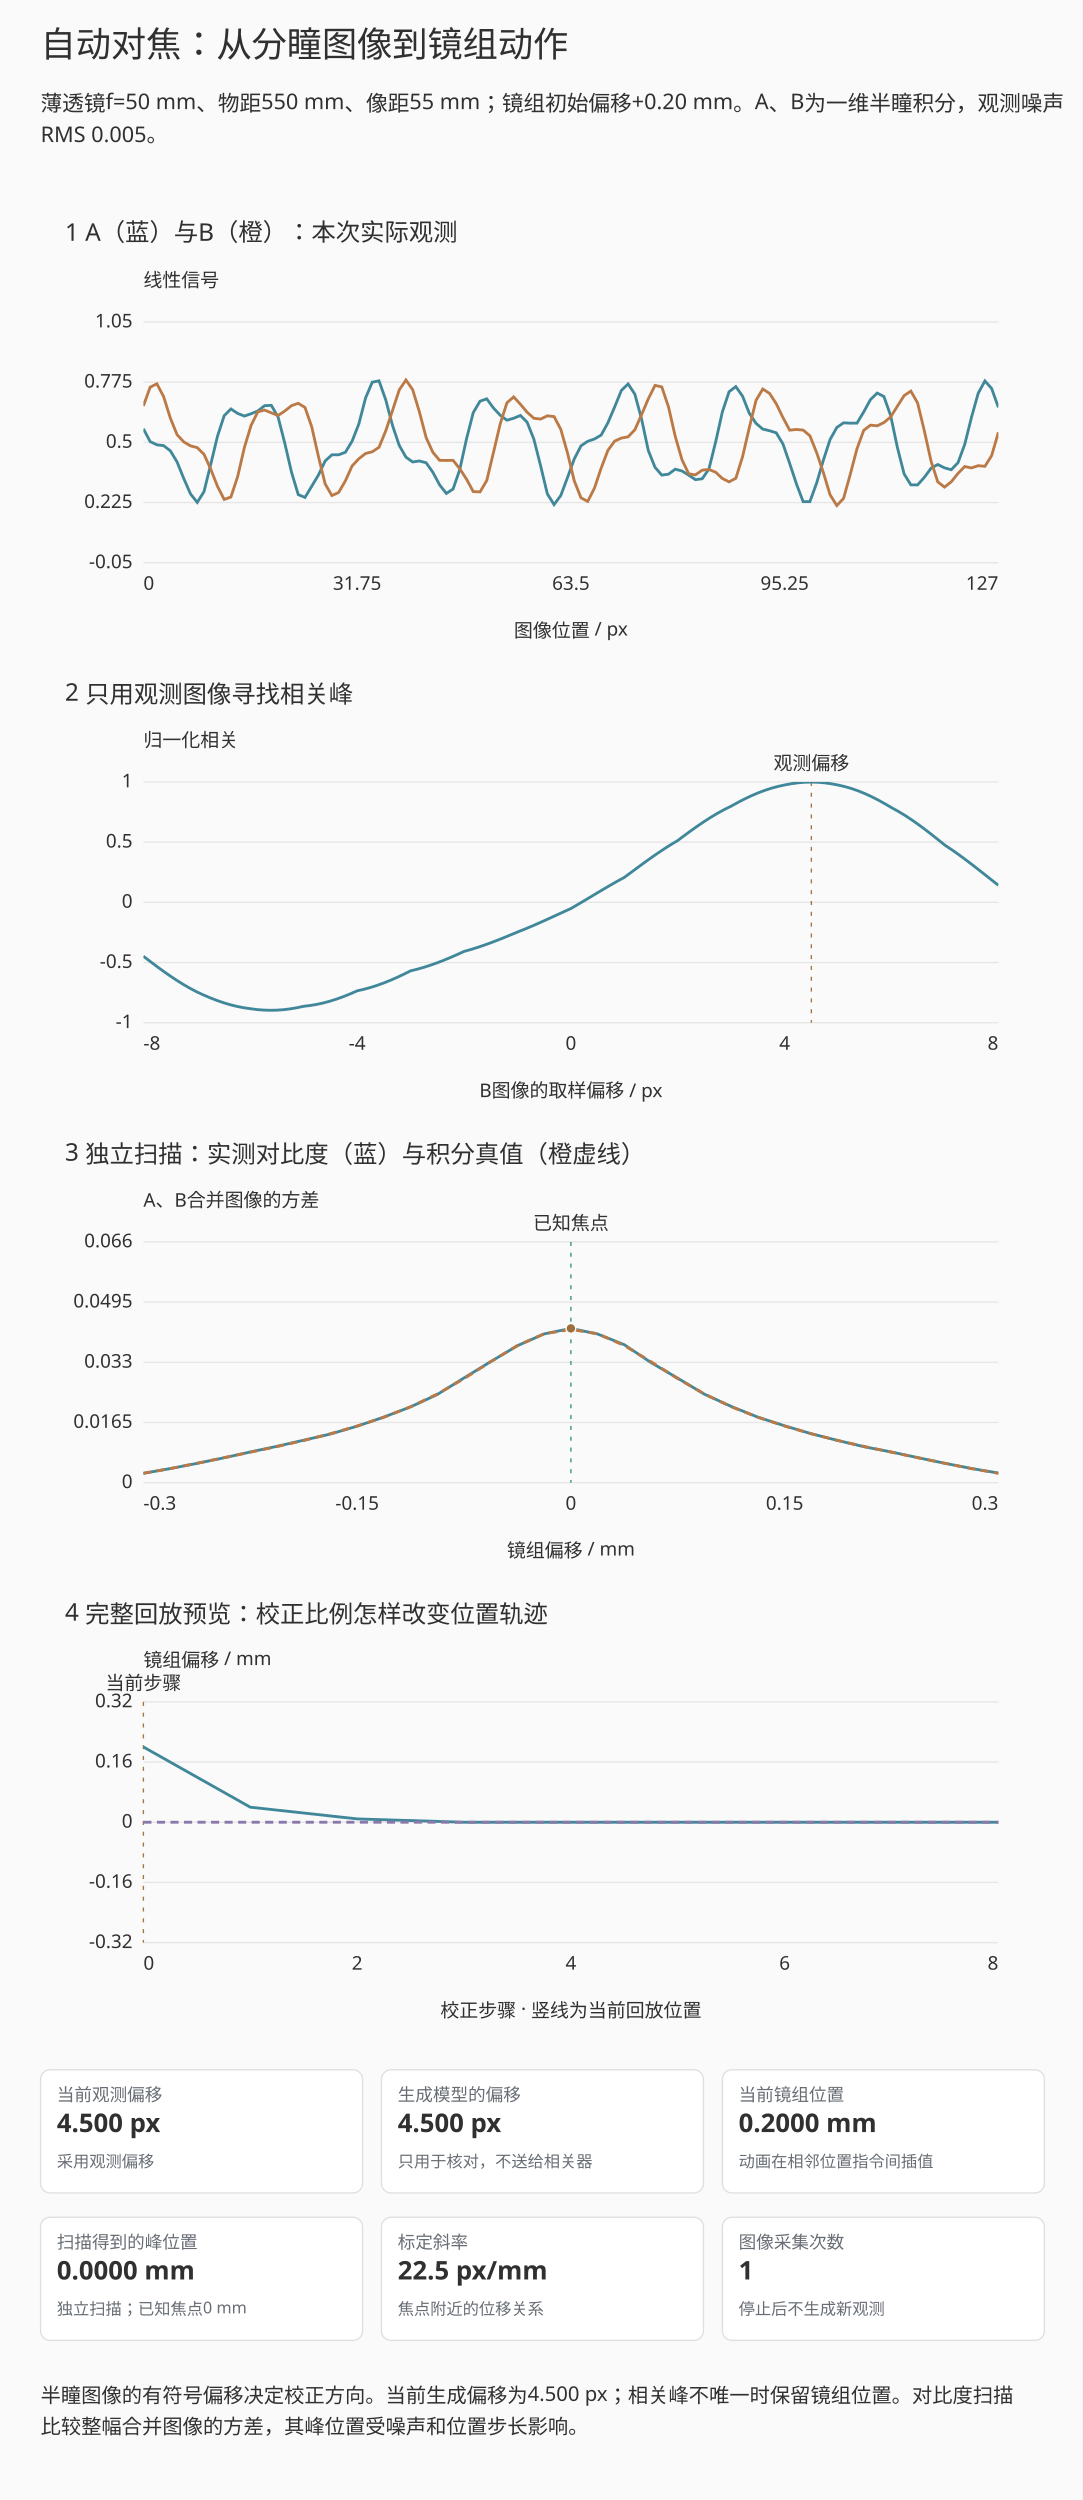
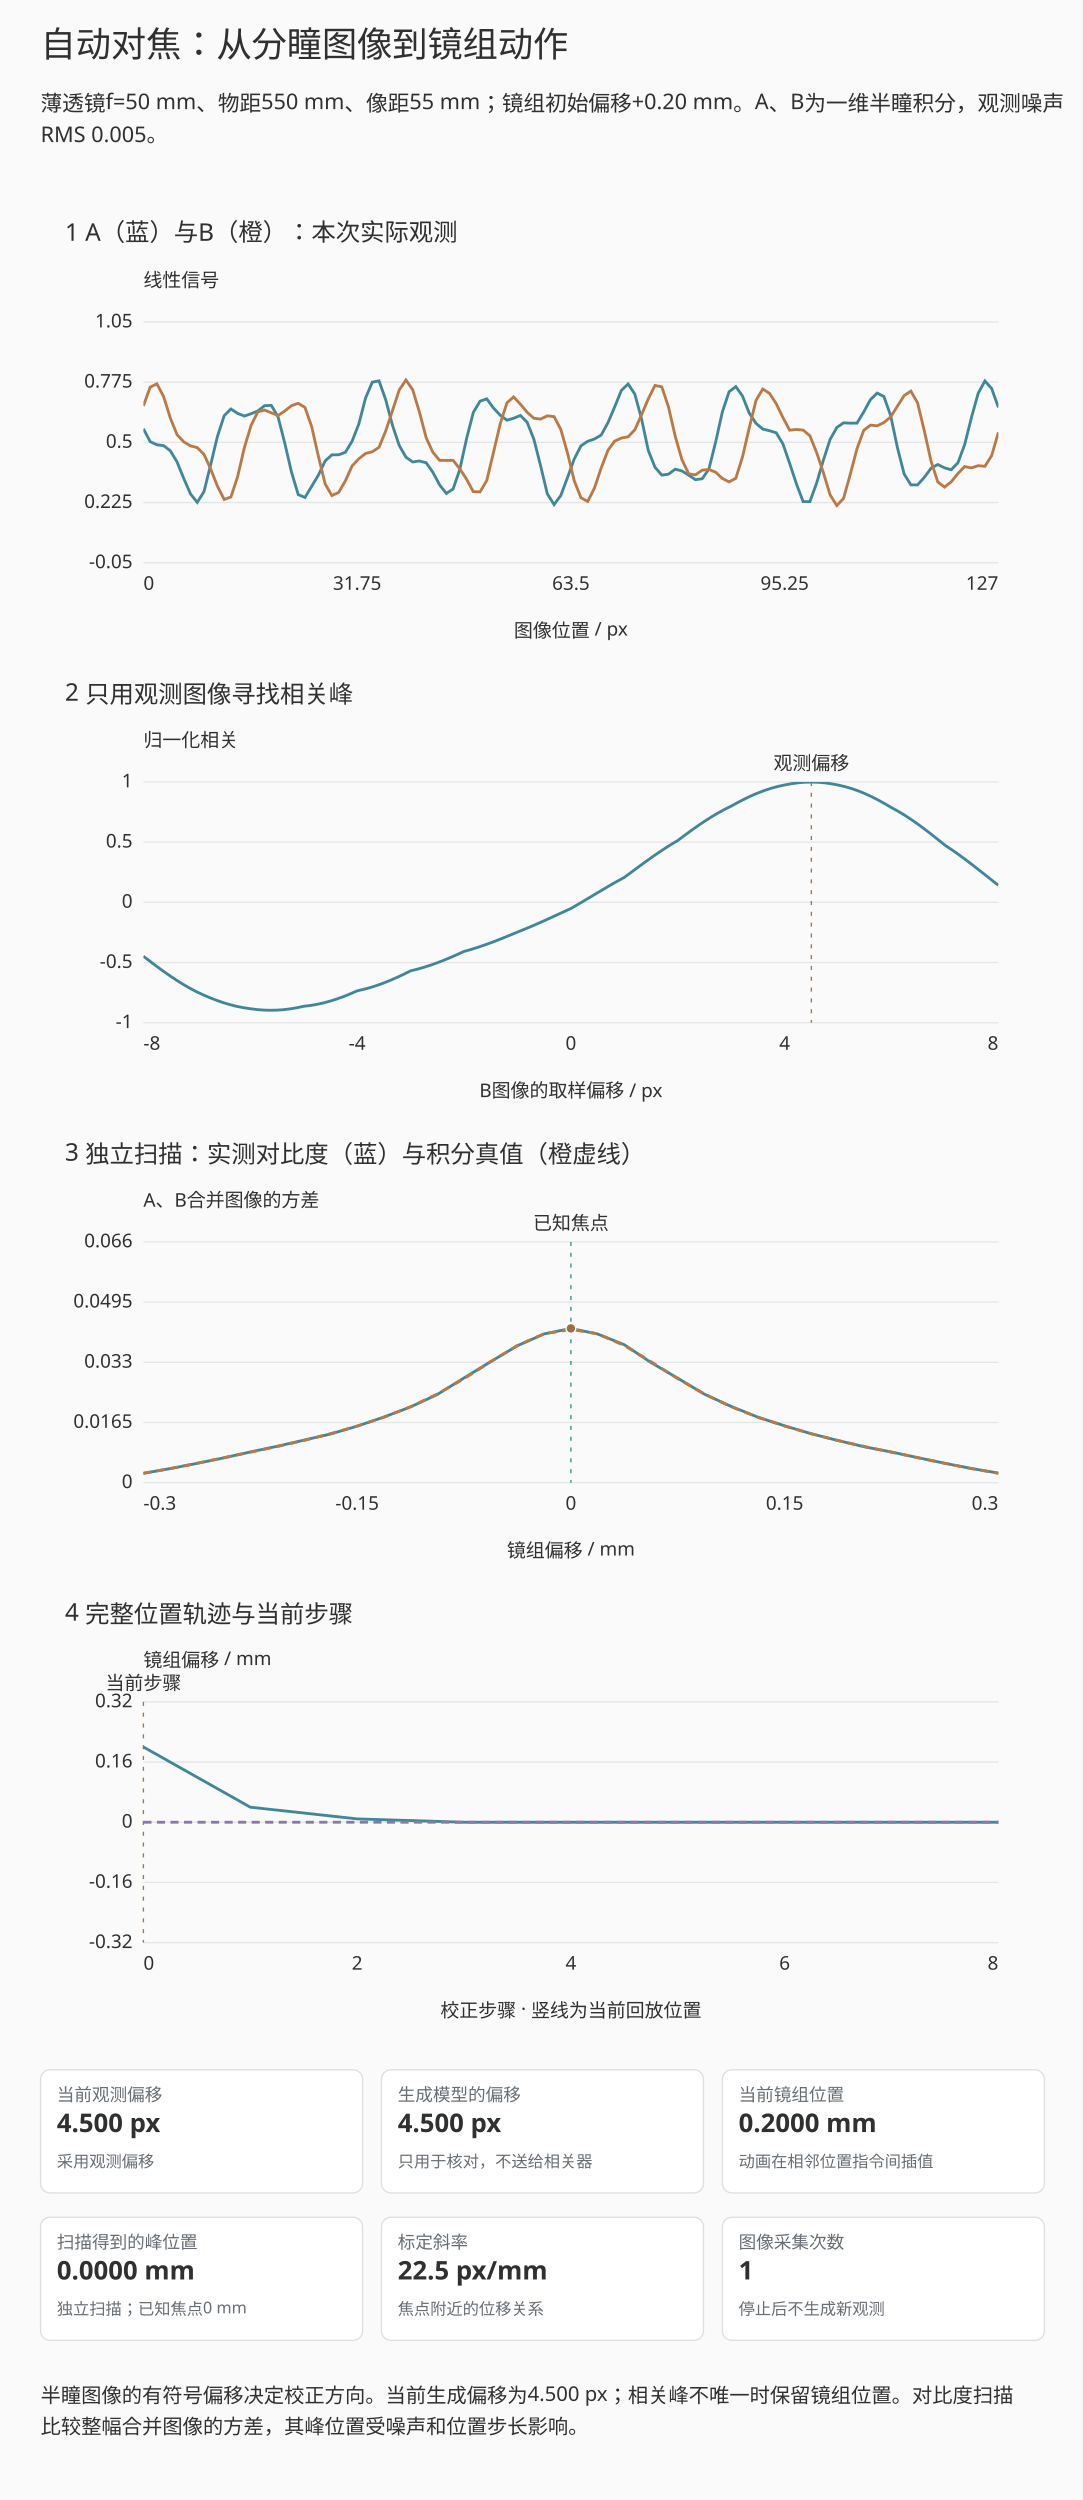
<svg xmlns="http://www.w3.org/2000/svg" width="800" height="1848" viewBox="0 0 800 1848" role="img" aria-label="互动示意：分瞳相位差对焦、镜组闭环移动和对比度扫描的独立对照" style="color:#303030;fill:currentColor;font:16px sans-serif">
  <style>text{font-family:sans-serif}</style>
  <rect width="800" height="100%" fill="#fafafa" />
  <text x="30" y="42" font-size="26">自动对焦：从分瞳图像到镜组动作</text>
  <text x="30" y="82">薄透镜f=50 mm、物距550 mm、像距55 mm；镜组初始偏移+0.20 mm。A、B为一维半瞳积分，观测噪声</text>
  <text x="30" y="105">RMS 0.005。</text>
  <svg x="30" y="150" width="740" height="1360" viewBox="0 0 740 1360" role="img" aria-label="分瞳图像、观测相关峰和对比度扫描" style="font-size:14px">
    <text x="18" y="28" font-size="18">1 A（蓝）与B（橙）：本次实际观测</text>
    <svg x="0" y="38" width="740" height="286" role="img" aria-label="1 A（蓝）与B（橙）：本次实际观测" viewBox="0 0 740 286">
      <path d="M76,228H708" stroke="currentColor" opacity=".10" />
      <text x="68" y="232" text-anchor="end">-0.05</text>
      <text x="76" y="248" text-anchor="start">0</text>
      <path d="M76,183.5H708" stroke="currentColor" opacity=".10" />
      <text x="68" y="187.5" text-anchor="end">0.225</text>
      <text x="234" y="248" text-anchor="middle">31.75</text>
      <path d="M76,139H708" stroke="currentColor" opacity=".10" />
      <text x="68" y="143" text-anchor="end">0.5</text>
      <text x="392" y="248" text-anchor="middle">63.5</text>
      <path d="M76,94.5H708" stroke="currentColor" opacity=".10" />
      <text x="68" y="98.5" text-anchor="end">0.775</text>
      <text x="550" y="248" text-anchor="middle">95.25</text>
      <path d="M76,50H708" stroke="currentColor" opacity=".10" />
      <text x="68" y="54" text-anchor="end">1.05</text>
      <text x="708" y="248" text-anchor="end">127</text>
      <svg x="76" y="50" width="632" height="178" viewBox="76 50 632 178" overflow="hidden" data-plot-field="true" style="width:632px;height:178px;overflow:hidden">
        <path d="M76.00,128.95 L80.98,138.42 L85.95,140.80 L90.93,141.40 L95.91,145.25 L100.88,153.46 L105.86,165.78 L110.83,177.10 L115.81,183.38 L120.79,175.40 L125.76,155.27 L130.74,134.56 L135.72,119.27 L140.69,114.30 L145.67,117.59 L150.65,119.55 L155.62,117.83 L160.60,115.77 L165.57,111.88 L170.55,111.63 L175.53,120.18 L180.50,139.57 L185.48,161.02 L190.46,177.61 L195.43,179.71 L200.41,171.46 L205.39,163.14 L210.36,152.72 L215.34,148.20 L220.31,148.18 L225.29,146.34 L230.27,138.12 L235.24,125.42 L240.22,106.21 L245.20,94.49 L250.17,93.52 L255.15,107.61 L260.13,126.45 L265.10,141.23 L270.08,149.94 L275.06,153.49 L280.03,152.76 L285.01,154.08 L289.98,161.14 L294.96,170.42 L299.94,176.76 L304.91,173.50 L309.89,159.00 L314.87,136.31 L319.84,116.96 L324.82,108.58 L329.80,106.82 L334.77,113.60 L339.75,118.93 L344.72,122.60 L349.70,121.18 L354.68,119.10 L359.65,124.11 L364.63,136.65 L369.61,156.29 L374.58,177.05 L379.56,184.99 L384.54,178.26 L389.51,164.94 L394.49,151.27 L399.46,141.55 L404.44,138.21 L409.42,136.51 L414.39,133.60 L419.37,124.51 L424.35,112.80 L429.32,100.62 L434.30,95.81 L439.28,103.37 L444.25,121.72 L449.23,145.03 L454.20,157.44 L459.18,163.19 L464.16,162.51 L469.13,158.83 L474.11,160.15 L479.09,163.22 L484.06,166.56 L489.04,165.92 L494.02,158.74 L498.99,138.75 L503.97,116.47 L508.94,101.58 L513.92,97.78 L518.90,104.85 L523.87,117.46 L528.85,124.94 L533.83,129.19 L538.80,130.38 L543.78,131.92 L548.76,140.18 L553.73,154.58 L558.71,169.65 L563.69,182.83 L568.66,182.80 L573.64,169.15 L578.61,152.25 L583.59,136.88 L588.57,128.01 L593.54,124.55 L598.52,124.80 L603.50,124.75 L608.47,116.48 L613.45,107.38 L618.43,102.56 L623.40,105.14 L628.38,119.23 L633.35,142.79 L638.33,162.35 L643.31,170.40 L648.28,170.43 L653.26,164.86 L658.24,158.12 L663.21,155.36 L668.19,157.84 L673.17,159.23 L678.14,154.04 L683.12,140.50 L688.09,120.62 L693.07,102.72 L698.05,93.59 L703.02,99.17 L708.00,113.11" fill="none" stroke="#40879a" stroke-width="2.1" />
        <path d="M76.00,112.07 L80.98,98.23 L85.95,95.70 L90.93,105.16 L95.91,121.05 L100.88,133.30 L105.86,138.67 L110.83,141.58 L115.81,142.88 L120.79,147.83 L125.76,158.76 L130.74,171.44 L135.72,181.18 L140.69,179.41 L145.67,164.29 L150.65,142.79 L155.62,126.38 L160.60,116.40 L165.57,115.14 L170.55,117.15 L175.53,119.13 L180.50,115.82 L185.48,111.87 L190.46,110.12 L195.43,113.17 L200.41,127.45 L205.39,149.44 L210.36,169.75 L215.34,178.31 L220.31,176.02 L225.29,167.48 L230.27,156.43 L235.24,151.12 L240.22,147.24 L245.20,145.93 L250.17,142.61 L255.15,130.46 L260.13,115.51 L265.10,100.29 L270.08,92.89 L275.06,100.09 L280.03,116.53 L285.01,135.50 L289.98,146.36 L294.96,152.30 L299.94,152.35 L304.91,152.28 L309.89,158.56 L314.87,166.22 L319.84,175.39 L324.82,175.63 L329.80,167.22 L334.77,146.48 L339.75,125.36 L344.72,109.75 L349.70,105.40 L354.68,110.83 L359.65,116.74 L364.63,121.19 L369.61,121.78 L374.58,119.40 L379.56,119.94 L384.54,129.39 L389.51,146.88 L394.49,167.42 L399.46,179.98 L404.44,182.69 L409.42,172.78 L414.39,157.98 L419.37,144.91 L424.35,138.07 L429.32,135.82 L434.30,134.90 L439.28,129.66 L444.25,118.56 L449.23,106.80 L454.20,96.88 L459.18,98.01 L464.16,112.82 L469.13,134.57 L474.11,151.80 L479.09,162.21 L484.06,163.04 L489.04,159.56 L494.02,159.00 L498.99,161.04 L503.97,165.70 L508.94,168.20 L513.92,165.54 L518.90,149.59 L523.87,128.19 L528.85,107.95 L533.83,99.57 L538.80,102.75 L543.78,110.39 L548.76,120.69 L553.73,129.99 L558.71,129.46 L563.69,129.93 L568.66,134.10 L573.64,146.52 L578.61,161.28 L583.59,177.75 L588.57,185.72 L593.54,180.44 L598.52,162.60 L603.50,143.65 L608.47,130.10 L613.45,126.27 L618.43,126.76 L623.40,124.35 L628.38,120.18 L633.35,112.26 L638.33,104.43 L643.31,101.10 L648.28,109.85 L653.26,130.47 L658.24,152.90 L663.21,168.22 L668.19,172.08 L673.17,168.15 L678.14,161.94 L683.12,156.86 L688.09,157.90 L693.07,156.23 L698.05,156.69 L703.02,148.78 L708.00,131.56" fill="none" stroke="#bb7946" stroke-width="2.1" />
      </svg>
      <text x="76" y="24">线性信号</text>
      <text x="392" y="283" text-anchor="middle">图像位置 / px</text>
    </svg>
    <text x="18" y="368" font-size="18">2 只用观测图像寻找相关峰</text>
    <svg x="0" y="378" width="740" height="286" role="img" aria-label="2 只用观测图像寻找相关峰" viewBox="0 0 740 286">
      <path d="M76,228H708" stroke="currentColor" opacity=".10" />
      <text x="68" y="232" text-anchor="end">-1</text>
      <text x="76" y="248" text-anchor="start">-8</text>
      <path d="M76,183.5H708" stroke="currentColor" opacity=".10" />
      <text x="68" y="187.5" text-anchor="end">-0.5</text>
      <text x="234" y="248" text-anchor="middle">-4</text>
      <path d="M76,139H708" stroke="currentColor" opacity=".10" />
      <text x="68" y="143" text-anchor="end">0</text>
      <text x="392" y="248" text-anchor="middle">0</text>
      <path d="M76,94.5H708" stroke="currentColor" opacity=".10" />
      <text x="68" y="98.5" text-anchor="end">0.5</text>
      <text x="550" y="248" text-anchor="middle">4</text>
      <path d="M76,50H708" stroke="currentColor" opacity=".10" />
      <text x="68" y="54" text-anchor="end">1</text>
      <text x="708" y="248" text-anchor="end">8</text>
      <path d="M569.75,50V228" stroke="#a27640" stroke-dasharray="3 5" />
      <text x="569.75" y="41" text-anchor="middle">观测偏移</text>
      <svg x="76" y="50" width="632" height="178" viewBox="76 50 632 178" overflow="hidden" data-plot-field="true" style="width:632px;height:178px;overflow:hidden">
        <path d="M76.00,178.85 L80.94,182.64 L85.88,186.35 L90.81,189.96 L95.75,193.41 L100.69,196.69 L105.63,199.76 L110.56,202.61 L115.50,205.21 L120.44,207.49 L125.38,209.60 L130.31,211.52 L135.25,213.22 L140.19,214.69 L145.13,215.92 L150.06,216.90 L155.00,217.64 L159.94,218.26 L164.88,218.65 L169.81,218.80 L174.75,218.70 L179.69,218.35 L184.63,217.74 L189.56,216.91 L194.50,215.85 L199.44,215.25 L204.38,214.40 L209.31,213.31 L214.25,211.97 L219.19,210.39 L224.13,208.60 L229.06,206.60 L234.00,204.43 L238.94,203.30 L243.88,201.95 L248.81,200.37 L253.75,198.58 L258.69,196.60 L263.63,194.43 L268.56,192.11 L273.50,189.65 L278.44,188.43 L283.38,187.02 L288.31,185.43 L293.25,183.67 L298.19,181.76 L303.13,179.71 L308.06,177.55 L313.00,175.30 L317.94,173.91 L322.88,172.37 L327.81,170.70 L332.75,168.92 L337.69,167.03 L342.63,165.06 L347.56,163.03 L352.50,160.97 L357.44,159.00 L362.38,156.95 L367.31,154.81 L372.25,152.60 L377.19,150.36 L382.13,148.09 L387.06,145.83 L392.00,143.59 L396.94,140.72 L401.88,137.79 L406.81,134.84 L411.75,131.88 L416.69,128.95 L421.63,126.07 L426.56,123.27 L431.50,120.57 L436.44,116.92 L441.38,113.27 L446.31,109.65 L451.25,106.11 L456.19,102.68 L461.13,99.39 L466.06,96.25 L471.00,93.30 L475.94,89.59 L480.88,85.97 L485.81,82.48 L490.75,79.14 L495.69,75.98 L500.63,73.04 L505.56,70.34 L510.50,67.88 L515.44,65.17 L520.38,62.62 L525.31,60.28 L530.25,58.16 L535.19,56.29 L540.13,54.68 L545.06,53.33 L550.00,52.25 L554.94,51.33 L559.88,50.66 L564.81,50.25 L569.75,50.12 L574.69,50.26 L579.63,50.68 L584.56,51.37 L589.50,52.30 L594.44,53.44 L599.38,54.87 L604.31,56.59 L609.25,58.59 L614.19,60.86 L619.13,63.37 L624.06,66.10 L629.00,69.00 L633.94,71.72 L638.88,74.70 L643.81,77.94 L648.75,81.40 L653.69,85.06 L658.63,88.87 L663.56,92.79 L668.50,96.77 L673.44,100.05 L678.38,103.51 L683.31,107.13 L688.25,110.88 L693.19,114.73 L698.13,118.62 L703.06,122.53 L708.00,126.41" fill="none" stroke="#40879a" stroke-width="2.1" />
      </svg>
      <text x="76" y="24">归一化相关</text>
      <text x="392" y="283" text-anchor="middle">B图像的取样偏移 / px</text>
    </svg>
    <text x="18" y="708" font-size="18">3 独立扫描：实测对比度（蓝）与积分真值（橙虚线）</text>
    <svg x="0" y="718" width="740" height="286" role="img" aria-label="3 独立扫描：实测对比度（蓝）与积分真值（橙虚线）" viewBox="0 0 740 286">
      <path d="M76,228H708" stroke="currentColor" opacity=".10" />
      <text x="68" y="232" text-anchor="end">0</text>
      <text x="76" y="248" text-anchor="start">-0.3</text>
      <path d="M76,183.5H708" stroke="currentColor" opacity=".10" />
      <text x="68" y="187.5" text-anchor="end">0.0165</text>
      <text x="234" y="248" text-anchor="middle">-0.15</text>
      <path d="M76,139H708" stroke="currentColor" opacity=".10" />
      <text x="68" y="143" text-anchor="end">0.033</text>
      <text x="392" y="248" text-anchor="middle">0</text>
      <path d="M76,94.5H708" stroke="currentColor" opacity=".10" />
      <text x="68" y="98.5" text-anchor="end">0.0495</text>
      <text x="550" y="248" text-anchor="middle">0.15</text>
      <path d="M76,50H708" stroke="currentColor" opacity=".10" />
      <text x="68" y="54" text-anchor="end">0.066</text>
      <text x="708" y="248" text-anchor="end">0.3</text>
      <path d="M392,50V228" stroke="#329383" stroke-dasharray="3 5" />
      <text x="392" y="41" text-anchor="middle">已知焦点</text>
      <svg x="76" y="50" width="632" height="178" viewBox="76 50 632 178" overflow="hidden" data-plot-field="true" style="width:632px;height:178px;overflow:hidden">
        <path d="M76.00,221.07 L95.75,217.58 L115.50,213.74 L135.25,209.68 L155.00,205.30 L174.75,201.11 L194.50,196.58 L214.25,192.01 L234.00,186.22 L253.75,179.49 L273.50,171.97 L293.25,162.79 L313.00,150.57 L332.75,138.49 L352.50,126.72 L372.25,118.02 L392.00,113.96 L411.75,118.10 L431.50,126.03 L451.25,139.22 L471.00,150.78 L490.75,162.62 L510.50,171.64 L530.25,179.59 L550.00,185.97 L569.75,191.85 L589.50,196.87 L609.25,201.54 L629.00,205.34 L648.75,209.57 L668.50,213.69 L688.25,217.53 L708.00,220.90" fill="none" stroke="#40879a" stroke-width="2.1" />
        <path d="M76.00,221.05 L95.75,217.62 L115.50,213.68 L135.25,209.57 L155.00,205.48 L174.75,201.31 L194.50,196.84 L214.25,191.82 L234.00,186.14 L253.75,179.61 L273.50,171.88 L293.25,162.45 L313.00,151.11 L332.75,138.56 L352.50,126.64 L372.25,117.93 L392.00,114.73 L411.75,117.93 L431.50,126.64 L451.25,138.56 L471.00,151.11 L490.75,162.45 L510.50,171.88 L530.25,179.62 L550.00,186.14 L569.75,191.83 L589.50,196.84 L609.25,201.32 L629.00,205.48 L648.75,209.58 L668.50,213.69 L688.25,217.63 L708.00,221.06" fill="none" stroke="#bb7946" stroke-width="2.1" stroke-dasharray="6 4" />
        <circle cx="392" cy="113.956" r="3.6" fill="#9b703c" stroke="white" stroke-width="1" />
      </svg>
      <text x="76" y="24">A、B合并图像的方差</text>
      <text x="392" y="283" text-anchor="middle">镜组偏移 / mm</text>
    </svg>
-     <text x="18" y="1048" font-size="18">4 完整回放预览：校正比例怎样改变位置轨迹</text>
-     <svg x="0" y="1058" width="740" height="286" role="img" aria-label="4 完整回放预览：校正比例怎样改变位置轨迹" viewBox="0 0 740 286">
+     <text x="18" y="1048" font-size="18">4 完整位置轨迹与当前步骤</text>
+     <svg x="0" y="1058" width="740" height="286" role="img" aria-label="4 完整位置轨迹与当前步骤" viewBox="0 0 740 286">
      <path d="M76,228H708" stroke="currentColor" opacity=".10" />
      <text x="68" y="232" text-anchor="end">-0.32</text>
      <text x="76" y="248" text-anchor="start">0</text>
      <path d="M76,183.5H708" stroke="currentColor" opacity=".10" />
      <text x="68" y="187.5" text-anchor="end">-0.16</text>
      <text x="234" y="248" text-anchor="middle">2</text>
      <path d="M76,139H708" stroke="currentColor" opacity=".10" />
      <text x="68" y="143" text-anchor="end">0</text>
      <text x="392" y="248" text-anchor="middle">4</text>
      <path d="M76,94.5H708" stroke="currentColor" opacity=".10" />
      <text x="68" y="98.5" text-anchor="end">0.16</text>
      <text x="550" y="248" text-anchor="middle">6</text>
      <path d="M76,50H708" stroke="currentColor" opacity=".10" />
      <text x="68" y="54" text-anchor="end">0.32</text>
      <text x="708" y="248" text-anchor="end">8</text>
      <path d="M76,50V228" stroke="#a27640" stroke-dasharray="3 5" />
      <text x="76" y="41" text-anchor="middle">当前步骤</text>
      <svg x="76" y="50" width="632" height="178" viewBox="76 50 632 178" overflow="hidden" data-plot-field="true" style="width:632px;height:178px;overflow:hidden">
        <path d="M76.00,83.38 L155.00,127.88 L234.00,136.53 L313.00,139.00 L392.00,139.00 L471.00,139.00 L550.00,139.00 L629.00,139.00 L708.00,139.00" fill="none" stroke="#40879a" stroke-width="2.1" />
        <path d="M76.00,139.00 L708.00,139.00" fill="none" stroke="#8b78aa" stroke-width="2.1" stroke-dasharray="6 4" />
      </svg>
      <text x="76" y="24">镜组偏移 / mm</text>
      <text x="392" y="283" text-anchor="middle">校正步骤 · 竖线为当前回放位置</text>
    </svg>
  </svg>
  <rect x="30" y="1530" width="238" height="91" rx="7" fill="#fff" stroke="#dedfe2" />
  <text x="42" y="1553" font-size="13" fill="#676d74">当前观测偏移</text>
  <text x="42" y="1576" font-size="19" font-weight="600">4.500 px</text>
  <text x="42" y="1602" font-size="12" fill="#676d74">采用观测偏移</text>
  <rect x="282" y="1530" width="238" height="91" rx="7" fill="#fff" stroke="#dedfe2" />
  <text x="294" y="1553" font-size="13" fill="#676d74">生成模型的偏移</text>
  <text x="294" y="1576" font-size="19" font-weight="600">4.500 px</text>
  <text x="294" y="1602" font-size="12" fill="#676d74">只用于核对，不送给相关器</text>
  <rect x="534" y="1530" width="238" height="91" rx="7" fill="#fff" stroke="#dedfe2" />
  <text x="546" y="1553" font-size="13" fill="#676d74">当前镜组位置</text>
  <text x="546" y="1576" font-size="19" font-weight="600">0.2000 mm</text>
  <text x="546" y="1602" font-size="12" fill="#676d74">动画在相邻位置指令间插值</text>
  <rect x="30" y="1639" width="238" height="91" rx="7" fill="#fff" stroke="#dedfe2" />
  <text x="42" y="1662" font-size="13" fill="#676d74">扫描得到的峰位置</text>
  <text x="42" y="1685" font-size="19" font-weight="600">0.0000 mm</text>
  <text x="42" y="1711" font-size="12" fill="#676d74">独立扫描；已知焦点0 mm</text>
  <rect x="282" y="1639" width="238" height="91" rx="7" fill="#fff" stroke="#dedfe2" />
  <text x="294" y="1662" font-size="13" fill="#676d74">标定斜率</text>
  <text x="294" y="1685" font-size="19" font-weight="600">22.5 px/mm</text>
  <text x="294" y="1711" font-size="12" fill="#676d74">焦点附近的位移关系</text>
  <rect x="534" y="1639" width="238" height="91" rx="7" fill="#fff" stroke="#dedfe2" />
  <text x="546" y="1662" font-size="13" fill="#676d74">图像采集次数</text>
  <text x="546" y="1685" font-size="19" font-weight="600">1</text>
  <text x="546" y="1711" font-size="12" fill="#676d74">停止后不生成新观测</text>
  <text x="30" y="1776" font-size="15">半瞳图像的有符号偏移决定校正方向。当前生成偏移为4.500 px；相关峰不唯一时保留镜组位置。对比度扫描</text>
  <text x="30" y="1799" font-size="15">比较整幅合并图像的方差，其峰位置受噪声和位置步长影响。</text>
</svg>
